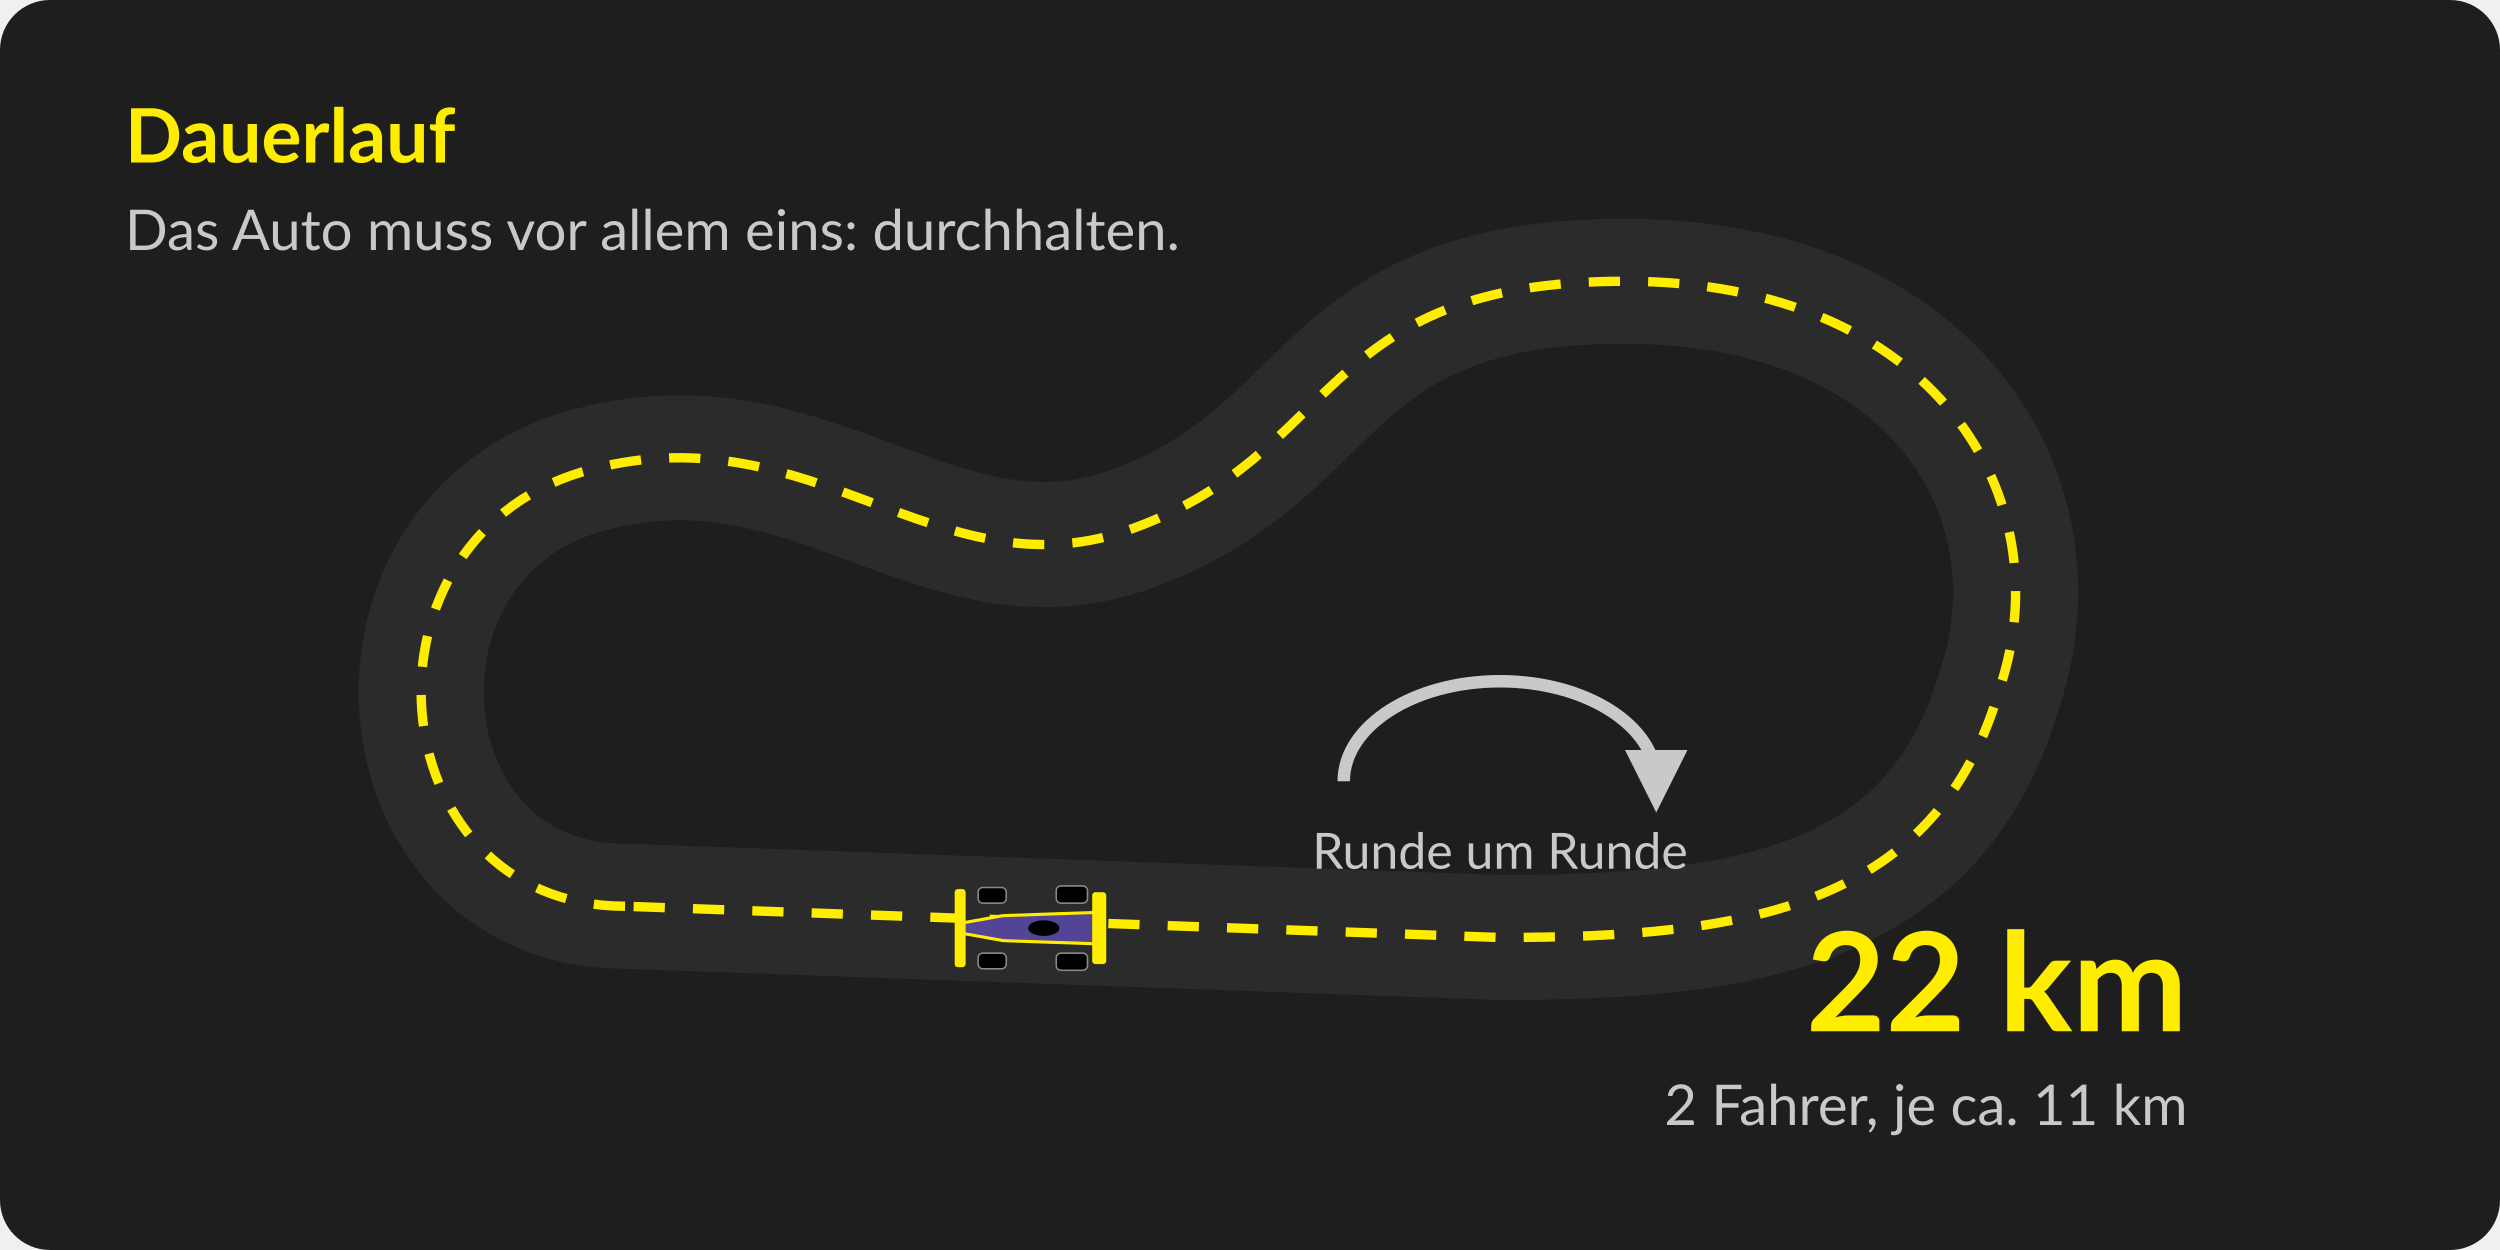
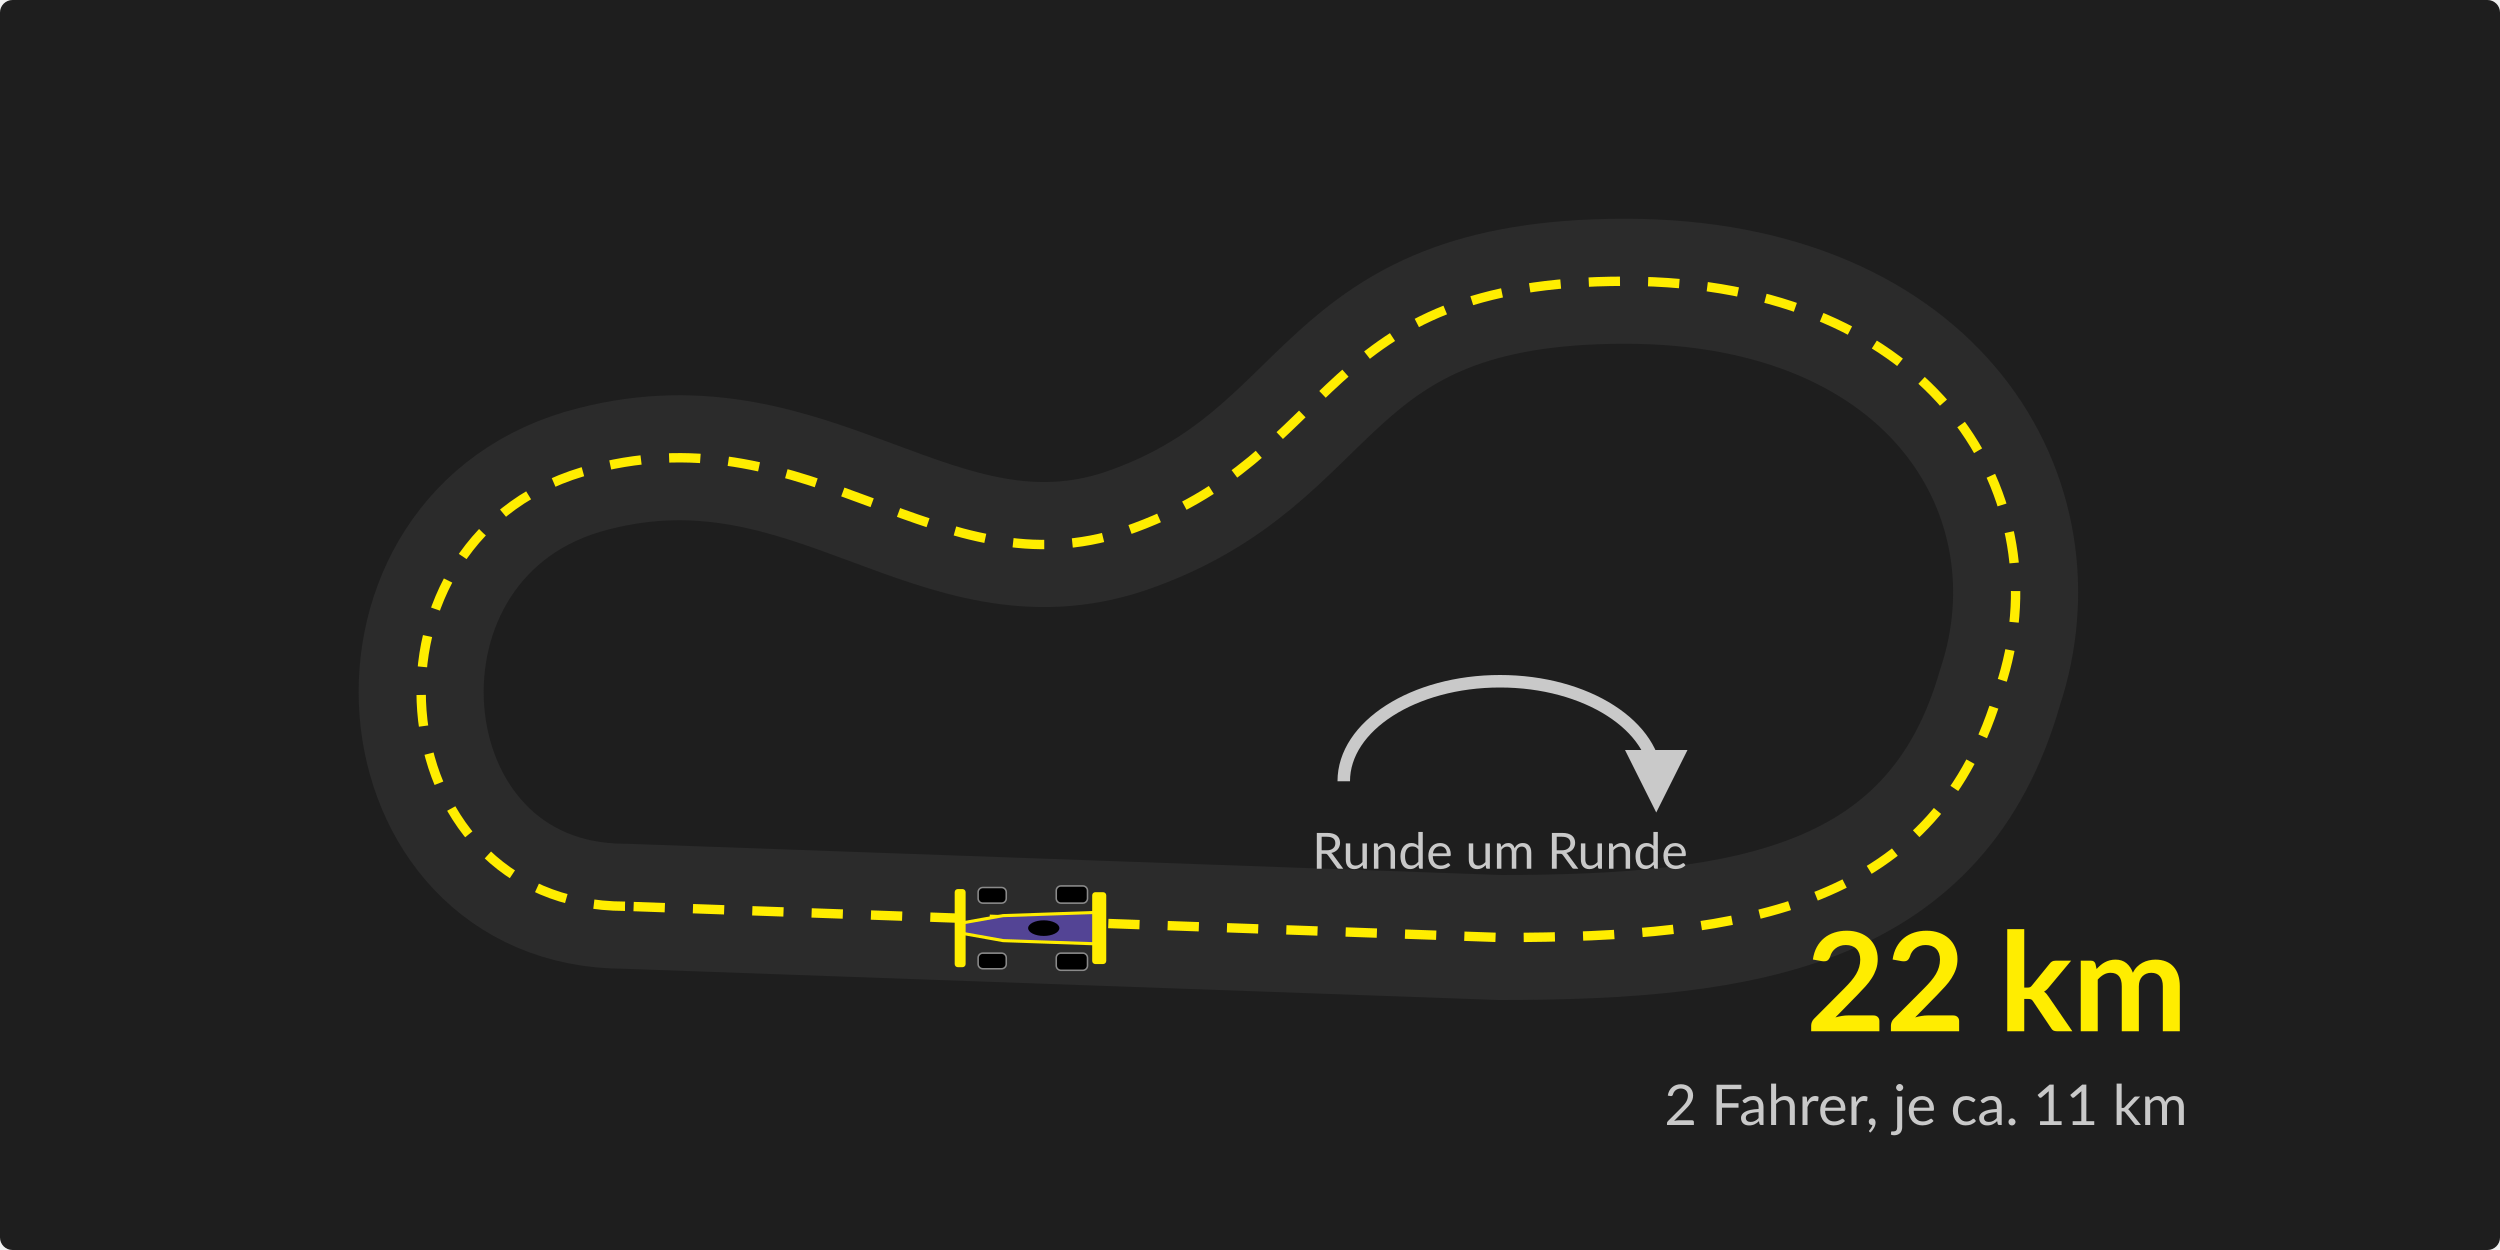
<svg xmlns="http://www.w3.org/2000/svg" viewBox="0 0 800 400" width="800" height="400" role="img" aria-label="Endurance: 22 Kilometer am Stück auf einem geschlossenen Kurs">
  <defs>
    <g id="car">
      <rect x="-48" y="-23" width="9" height="46" rx="2" fill="#FFED00" />
      <rect x="-36" y="-27" width="20" height="11" rx="3" fill="#000000" stroke="#8A8A8A" />
      <rect x="-36" y="16" width="20" height="11" rx="3" fill="#000000" stroke="#8A8A8A" />
      <rect x="16" y="-26" width="18" height="10" rx="3" fill="#000000" stroke="#8A8A8A" />
      <rect x="16" y="16" width="18" height="10" rx="3" fill="#000000" stroke="#8A8A8A" />
      <path d="M-40,-10 L18,-8 L46,-3 L46,3 L18,8 L-40,10 Z" fill="#534495" stroke="#FFED00" stroke-width="2" />
      <ellipse cx="-8" cy="0" rx="10" ry="5" fill="#000000" />
      <rect x="42" y="-25" width="7" height="50" rx="2" fill="#FFED00" />
    </g>
    <marker id="arrow" viewBox="0 0 10 10" refX="5" refY="5" markerWidth="5" markerHeight="5" orient="auto-start-reverse">
      <path d="M0,0 L10,5 L0,10 z" fill="#FFED00" />
    </marker>
    <marker id="arrow-light" viewBox="0 0 10 10" refX="5" refY="5" markerWidth="5" markerHeight="5" orient="auto-start-reverse">
      <path d="M0,0 L10,5 L0,10 z" fill="#C9C9C9" />
    </marker>
  </defs>
-   <rect width="800" height="400" rx="16" fill="#1E1E1E" />
+   <rect width="800" height="400" rx="4" fill="#1E1E1E" />
  <g font-family="Lato, 'Helvetica Neue', Arial, sans-serif" fill="#FFFFFF">
    <path d="M200,290 C120,290 110,170 190,150 C260,132 300,190 360,170 C430,146 420,90 520,90 C620,90 660,160 640,220 C620,290 560,300 480,300 Z" fill="none" stroke="#2B2B2B" stroke-width="40" stroke-linejoin="round" />
    <path d="M200,290 C120,290 110,170 190,150 C260,132 300,190 360,170 C430,146 420,90 520,90 C620,90 660,160 640,220 C620,290 560,300 480,300 Z" fill="none" stroke="#FFED00" stroke-width="3" stroke-dasharray="10 9" />
    <path d="M430,250 A50,32 0 1 1 530,250" fill="none" stroke="#C9C9C9" stroke-width="4" marker-end="url(#arrow-light)" />
    <text x="480" y="278" font-size="16" fill="#C9C9C9" text-anchor="middle" font-weight="400">Runde um Runde</text>
    <use href="#car" transform="translate(330 297) rotate(180) scale(0.5)" />
    <text x="700" y="330" font-size="44" fill="#FFED00" text-anchor="end" font-weight="700">22 km</text>
    <text x="700" y="360" font-size="18" fill="#C9C9C9" text-anchor="end" font-weight="400">2 Fahrer, je ca. 11 km</text>
-     <text x="40" y="52" font-size="24" fill="#FFED00" text-anchor="start" font-weight="700">Dauerlauf</text>
-     <text x="40" y="80" font-size="18" fill="#C9C9C9" text-anchor="start" font-weight="400">Das Auto muss vor allem eins: durchhalten.</text>
  </g>
</svg>
